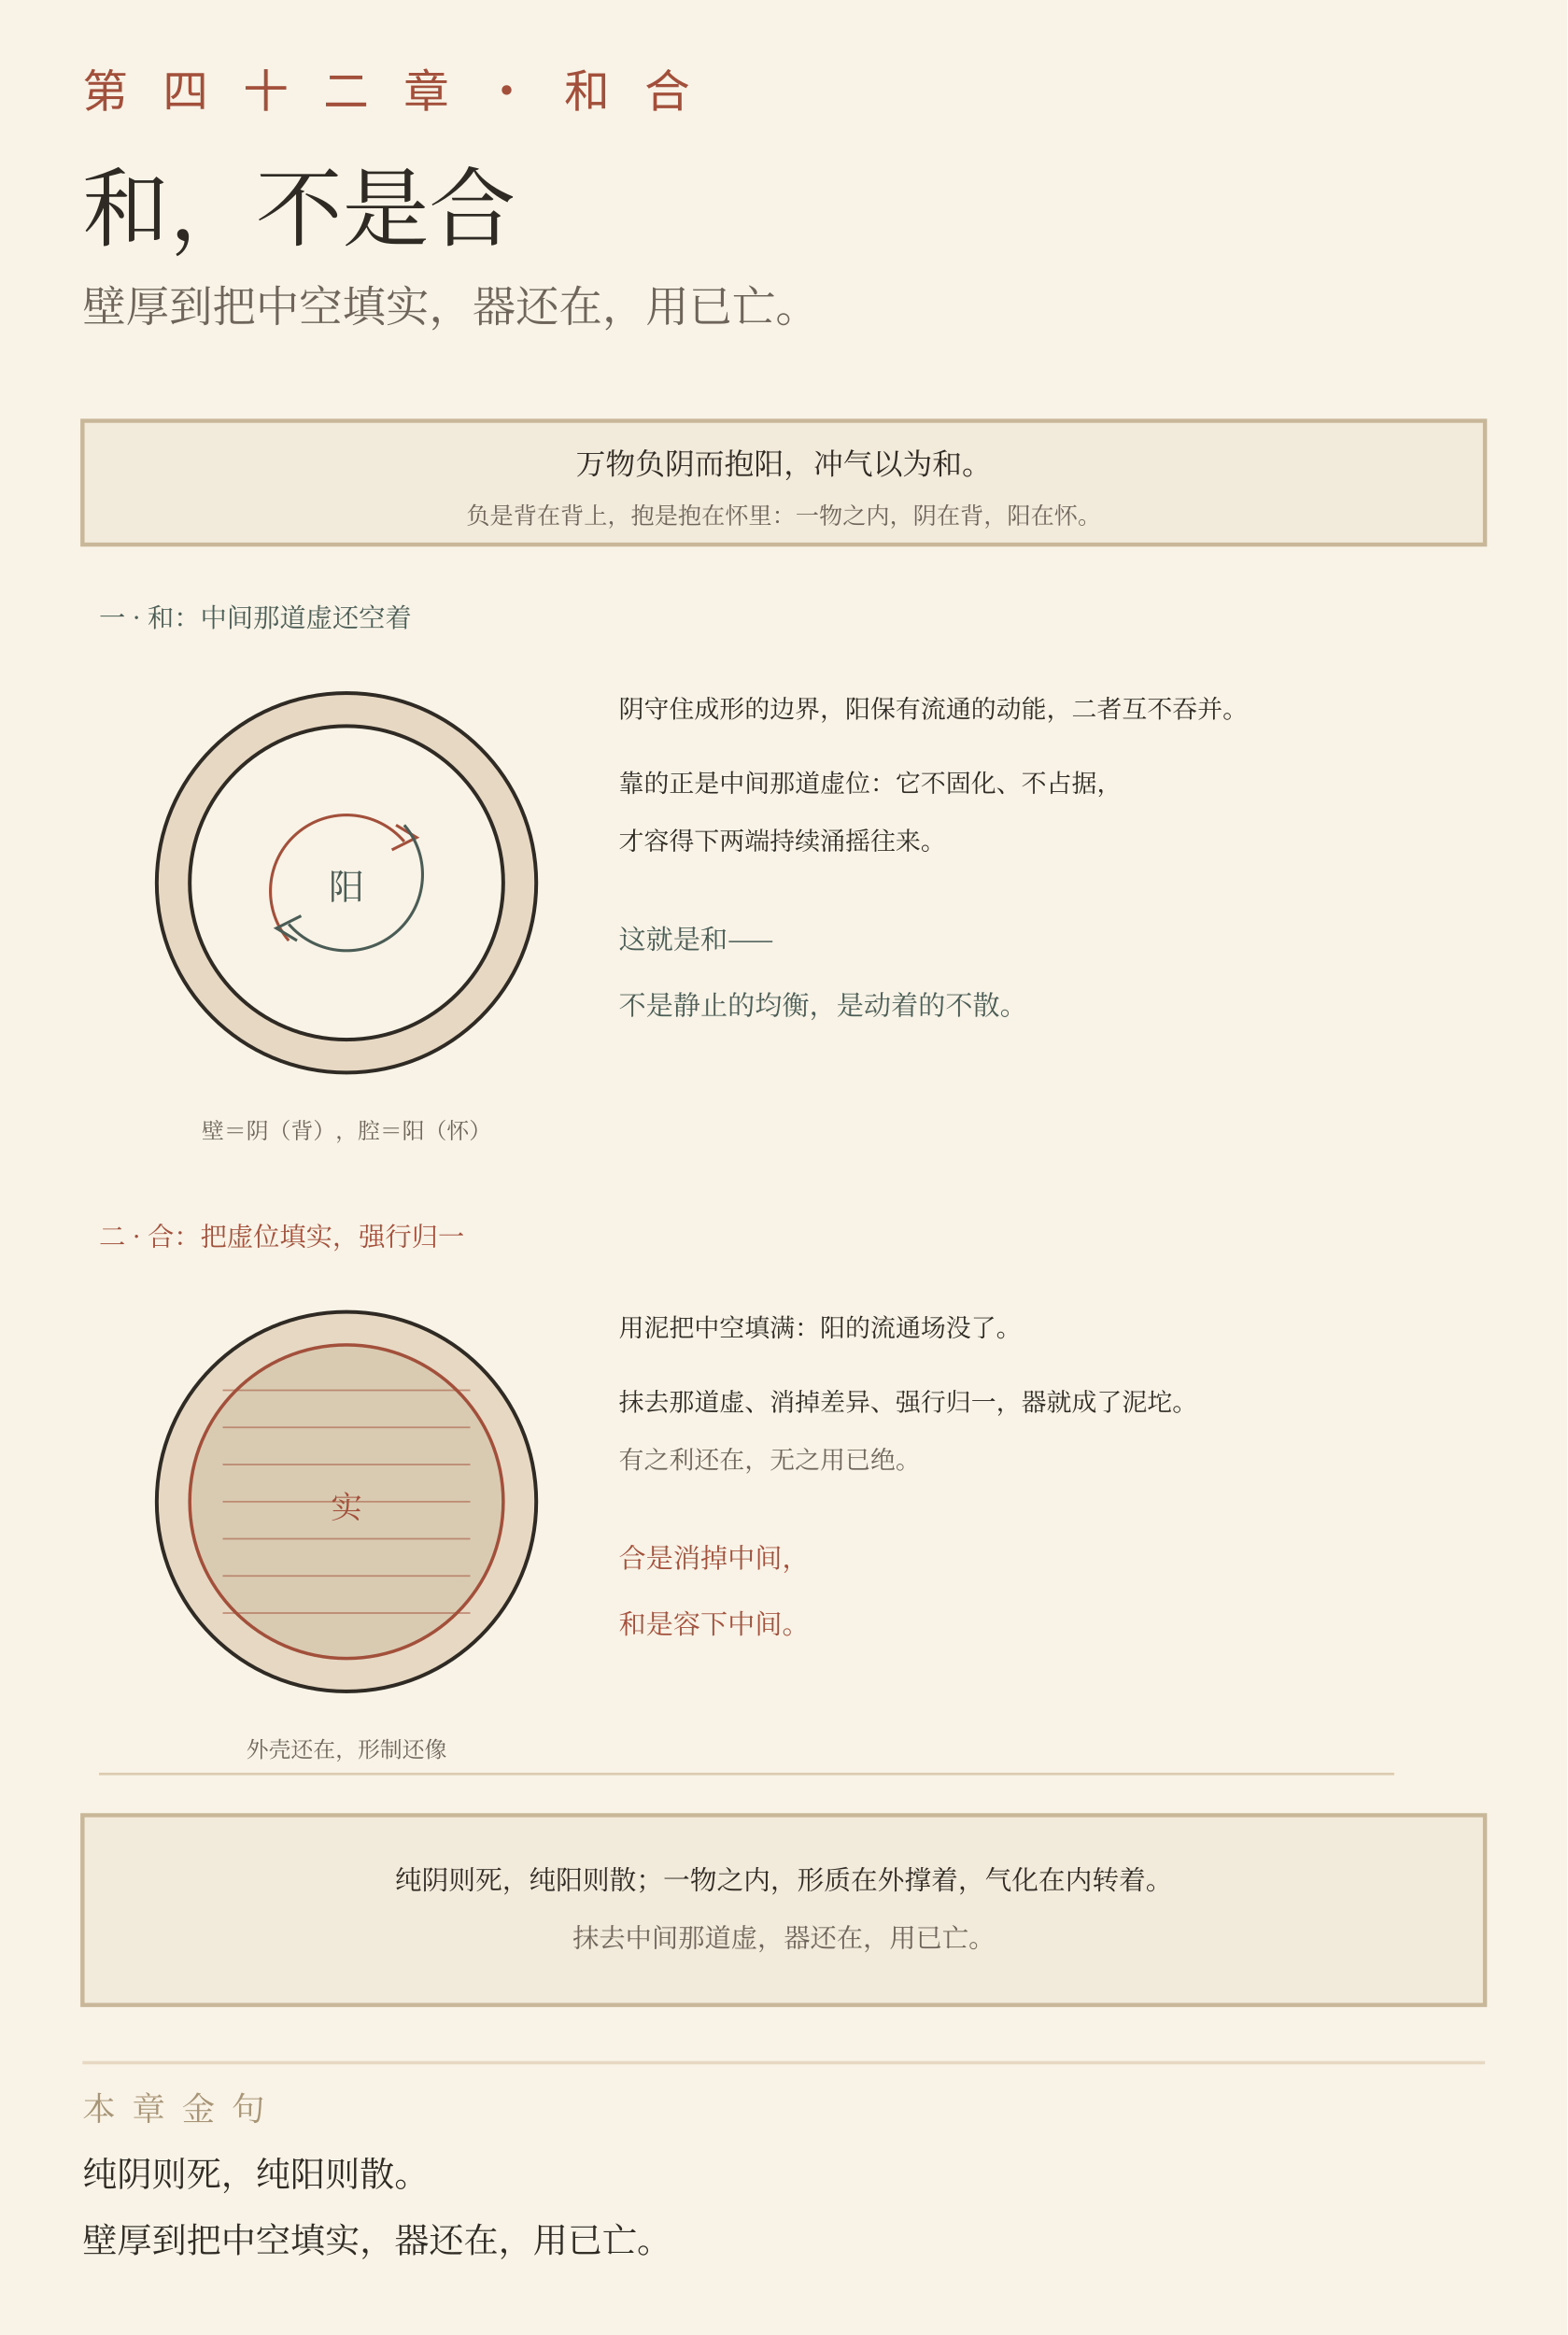
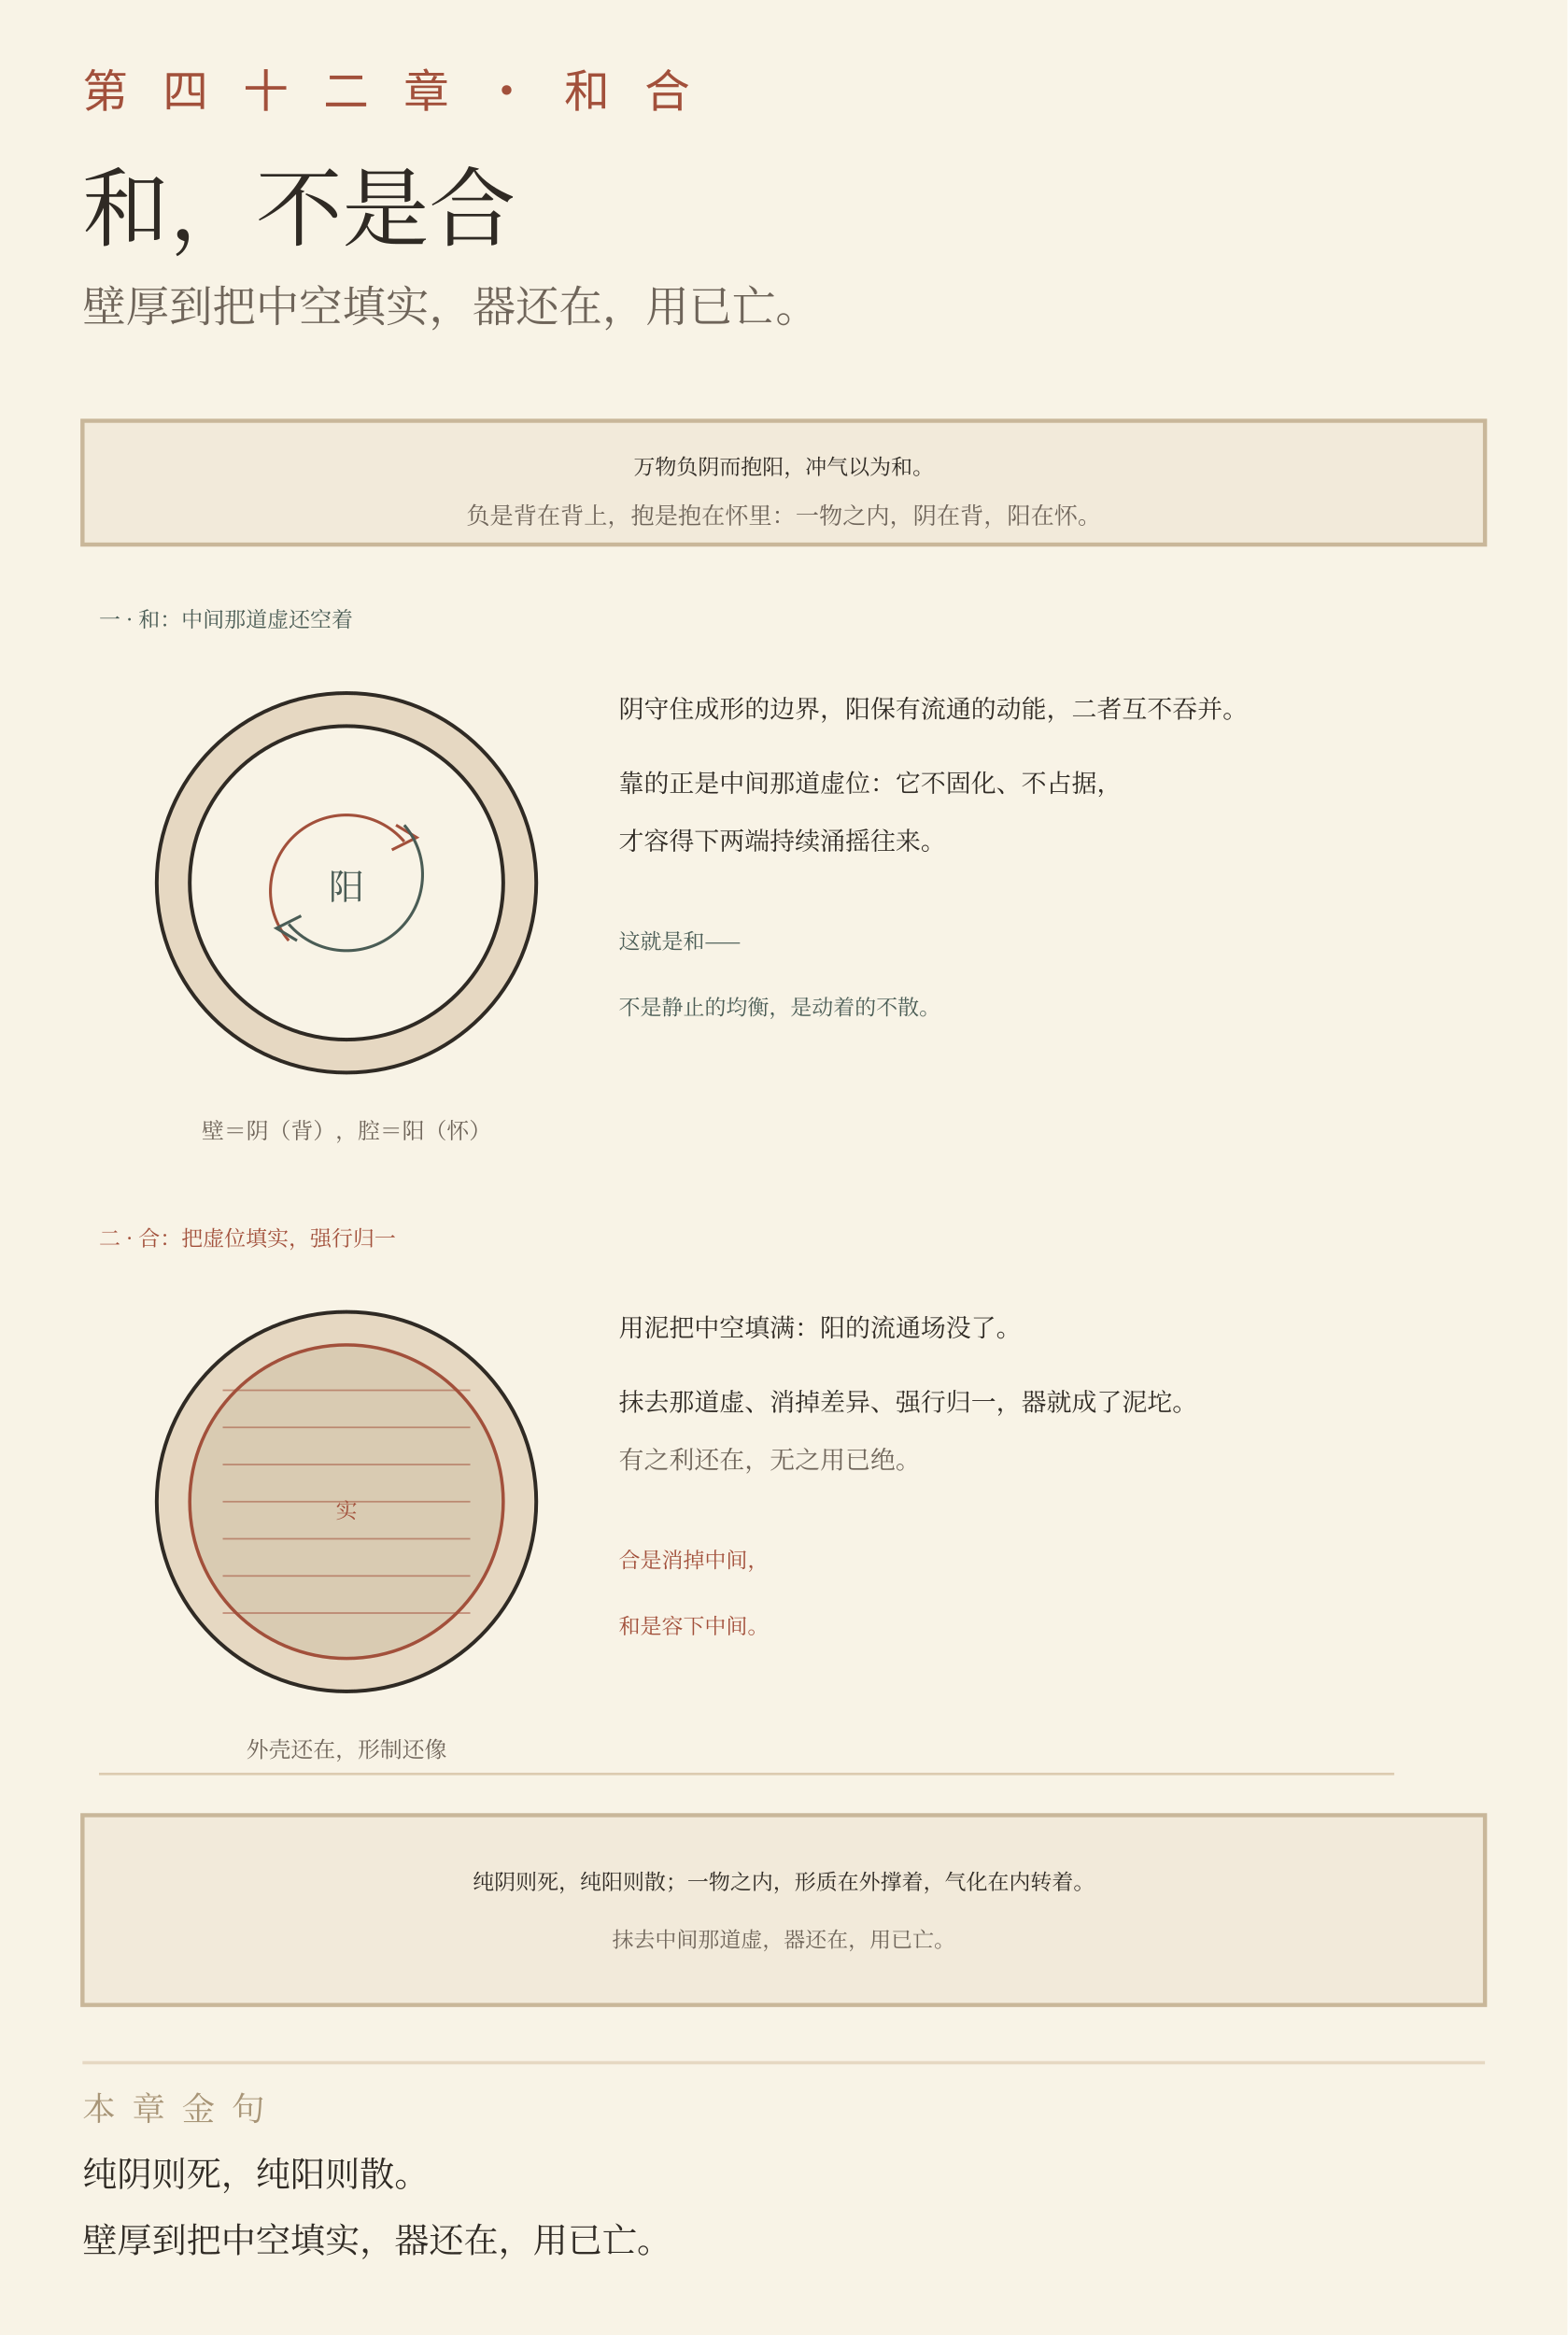
<svg xmlns="http://www.w3.org/2000/svg" viewBox="0 0 380 566" role="img" aria-label="和是动着的不散；合是抹去那道虚" font-family="'Noto Serif CJK SC','Noto Serif SC','Songti SC',serif">
  <defs>
    <marker id="arr" viewBox="0 0 10 10" refX="9" refY="5" markerWidth="6" markerHeight="6" orient="auto">
      <path d="M0 0 L10 5 L0 10 z" fill="#6E6459" />
    </marker>
    <marker id="arr2" viewBox="0 0 10 10" refX="9" refY="5" markerWidth="6" markerHeight="6" orient="auto">
      <path d="M0 0 L10 5 L0 10 z" fill="#4A5C55" />
    </marker>
    <marker id="arrL" viewBox="0 0 10 10" refX="1" refY="5" markerWidth="6" markerHeight="6" orient="auto">
      <path d="M10 0 L0 5 L10 10 z" fill="#4A5C55" />
    </marker>
    <marker id="arrS" viewBox="0 0 10 10" refX="9" refY="5" markerWidth="6" markerHeight="6" orient="auto">
      <path d="M0 0 L10 5 L0 10 z" fill="#A2503B" />
    </marker>
  </defs>
  <rect x="0" y="0" width="380" height="566" fill="#F8F3E6" />
  <text x="20" y="26" font-size="11" fill="#A2503B" font-family="'Noto Sans CJK SC','Noto Sans SC',sans-serif" letter-spacing="3">第 四 十 二 章 · 和 合</text>
  <text x="20" y="58" font-size="21" fill="#2F2A24">和，不是合</text>
  <text x="20" y="78" font-size="10.5" fill="#6E6459">壁厚到把中空填实，器还在，用已亡。</text>
  <rect x="20" y="102" width="340" height="30" fill="#F2EADA" stroke="#C9B79A" stroke-width="1.0" />
-   <text x="190" y="115" font-size="7.2" fill="#2F2A24" text-anchor="middle">万物负阴而抱阳，冲气以为和。</text>
+   <text x="190" y="115" font-size="5.2" fill="#2F2A24" text-anchor="middle">万物负阴而抱阳，冲气以为和。</text>
  <text x="190" y="127" font-size="5.7" fill="#6E6459" text-anchor="middle">负是背在背上，抱是抱在怀里：一物之内，阴在背，阳在怀。</text>
-   <text x="24" y="152" font-size="6.4" fill="#4A5C55">一 · 和：中间那道虚还空着</text>
+   <text x="24" y="152" font-size="5.2" fill="#4A5C55">一 · 和：中间那道虚还空着</text>
  <circle cx="84" cy="214" r="46" fill="#E6D8C2" stroke="#2F2A24" stroke-width="0.9" />
  <circle cx="84" cy="214" r="38" fill="#F8F3E6" stroke="#2F2A24" stroke-width="0.9" />
  <text x="84" y="218" font-size="8.6" fill="#4A5C55" text-anchor="middle">阳</text>
  <path d="M70,228 a18,18 0 0 1 28,-24" fill="none" stroke="#A2503B" stroke-width="0.7" />
  <path d="M96,200 l5,3 l-6,3" fill="none" stroke="#A2503B" stroke-width="0.7" />
  <path d="M98,200 a18,18 0 0 1 -28,24" fill="none" stroke="#4A5C55" stroke-width="0.7" />
  <path d="M72,228 l-5,-3 l6,-3" fill="none" stroke="#4A5C55" stroke-width="0.7" />
  <text x="84" y="276" font-size="5.4" fill="#6E6459" text-anchor="middle">壁＝阴（背），腔＝阳（怀）</text>
  <text x="150" y="174" font-size="6.1" fill="#2F2A24">阴守住成形的边界，阳保有流通的动能，二者互不吞并。</text>
  <text x="150" y="192" font-size="6.1" fill="#2F2A24">靠的正是中间那道虚位：它不固化、不占据，</text>
  <text x="150" y="206" font-size="6.1" fill="#2F2A24">才容得下两端持续涌摇往来。</text>
-   <text x="150" y="230" font-size="6.6" fill="#4A5C55">这就是和——</text>
-   <text x="150" y="246" font-size="6.6" fill="#4A5C55">不是静止的均衡，是动着的不散。</text>
-   <text x="24" y="302" font-size="6.4" fill="#A2503B">二 · 合：把虚位填实，强行归一</text>
+   <text x="150" y="230" font-size="5.2" fill="#4A5C55">这就是和——</text>
+   <text x="150" y="246" font-size="5.2" fill="#4A5C55">不是静止的均衡，是动着的不散。</text>
+   <text x="24" y="302" font-size="5.2" fill="#A2503B">二 · 合：把虚位填实，强行归一</text>
  <circle cx="84" cy="364" r="46" fill="#E6D8C2" stroke="#2F2A24" stroke-width="0.9" />
  <circle cx="84" cy="364" r="38" fill="#D9CBB2" stroke="#A2503B" stroke-width="0.8" />
  <line x1="54" y1="337" x2="114" y2="337" stroke="#A2503B" stroke-width="0.4" opacity="0.55" />
  <line x1="54" y1="346" x2="114" y2="346" stroke="#A2503B" stroke-width="0.4" opacity="0.55" />
  <line x1="54" y1="355" x2="114" y2="355" stroke="#A2503B" stroke-width="0.4" opacity="0.55" />
  <line x1="54" y1="364" x2="114" y2="364" stroke="#A2503B" stroke-width="0.4" opacity="0.55" />
  <line x1="54" y1="373" x2="114" y2="373" stroke="#A2503B" stroke-width="0.4" opacity="0.55" />
  <line x1="54" y1="382" x2="114" y2="382" stroke="#A2503B" stroke-width="0.4" opacity="0.55" />
  <line x1="54" y1="391" x2="114" y2="391" stroke="#A2503B" stroke-width="0.4" opacity="0.55" />
-   <text x="84" y="368" font-size="7.6" fill="#A2503B" text-anchor="middle">实</text>
+   <text x="84" y="368" font-size="5.2" fill="#A2503B" text-anchor="middle">实</text>
  <text x="84" y="426" font-size="5.4" fill="#6E6459" text-anchor="middle">外壳还在，形制还像</text>
  <text x="150" y="324" font-size="6.1" fill="#2F2A24">用泥把中空填满：阳的流通场没了。</text>
  <text x="150" y="342" font-size="6.1" fill="#2F2A24">抹去那道虚、消掉差异、强行归一，器就成了泥坨。</text>
  <text x="150" y="356" font-size="6.1" fill="#6E6459">有之利还在，无之用已绝。</text>
-   <text x="150" y="380" font-size="6.6" fill="#A2503B">合是消掉中间，</text>
-   <text x="150" y="396" font-size="6.6" fill="#A2503B">和是容下中间。</text>
+   <text x="150" y="380" font-size="5.2" fill="#A2503B">合是消掉中间，</text>
+   <text x="150" y="396" font-size="5.2" fill="#A2503B">和是容下中间。</text>
  <line x1="24" y1="430" x2="338" y2="430" stroke="#DCCBB0" stroke-width="0.6" />
  <rect x="20" y="440" width="340" height="46" fill="#F2EADA" stroke="#C9B79A" stroke-width="1.0" />
-   <text x="190" y="458" font-size="6.5" fill="#2F2A24" text-anchor="middle">纯阴则死，纯阳则散；一物之内，形质在外撑着，气化在内转着。</text>
-   <text x="190" y="472" font-size="6.4" fill="#6E6459" text-anchor="middle">抹去中间那道虚，器还在，用已亡。</text>
+   <text x="190" y="458" font-size="5.2" fill="#2F2A24" text-anchor="middle">纯阴则死，纯阳则散；一物之内，形质在外撑着，气化在内转着。</text>
+   <text x="190" y="472" font-size="5.2" fill="#6E6459" text-anchor="middle">抹去中间那道虚，器还在，用已亡。</text>
  <line x1="20" y1="500" x2="360" y2="500" stroke="#E6D8C2" stroke-width="0.8" />
  <text x="20" y="514" font-size="8.0" fill="#A89577" letter-spacing="1">本 章 金 句</text>
  <text x="20" y="530" font-size="8.4" fill="#2F2A24">纯阴则死，纯阳则散。</text>
  <text x="20" y="546" font-size="8.4" fill="#2F2A24">壁厚到把中空填实，器还在，用已亡。</text>
</svg>
